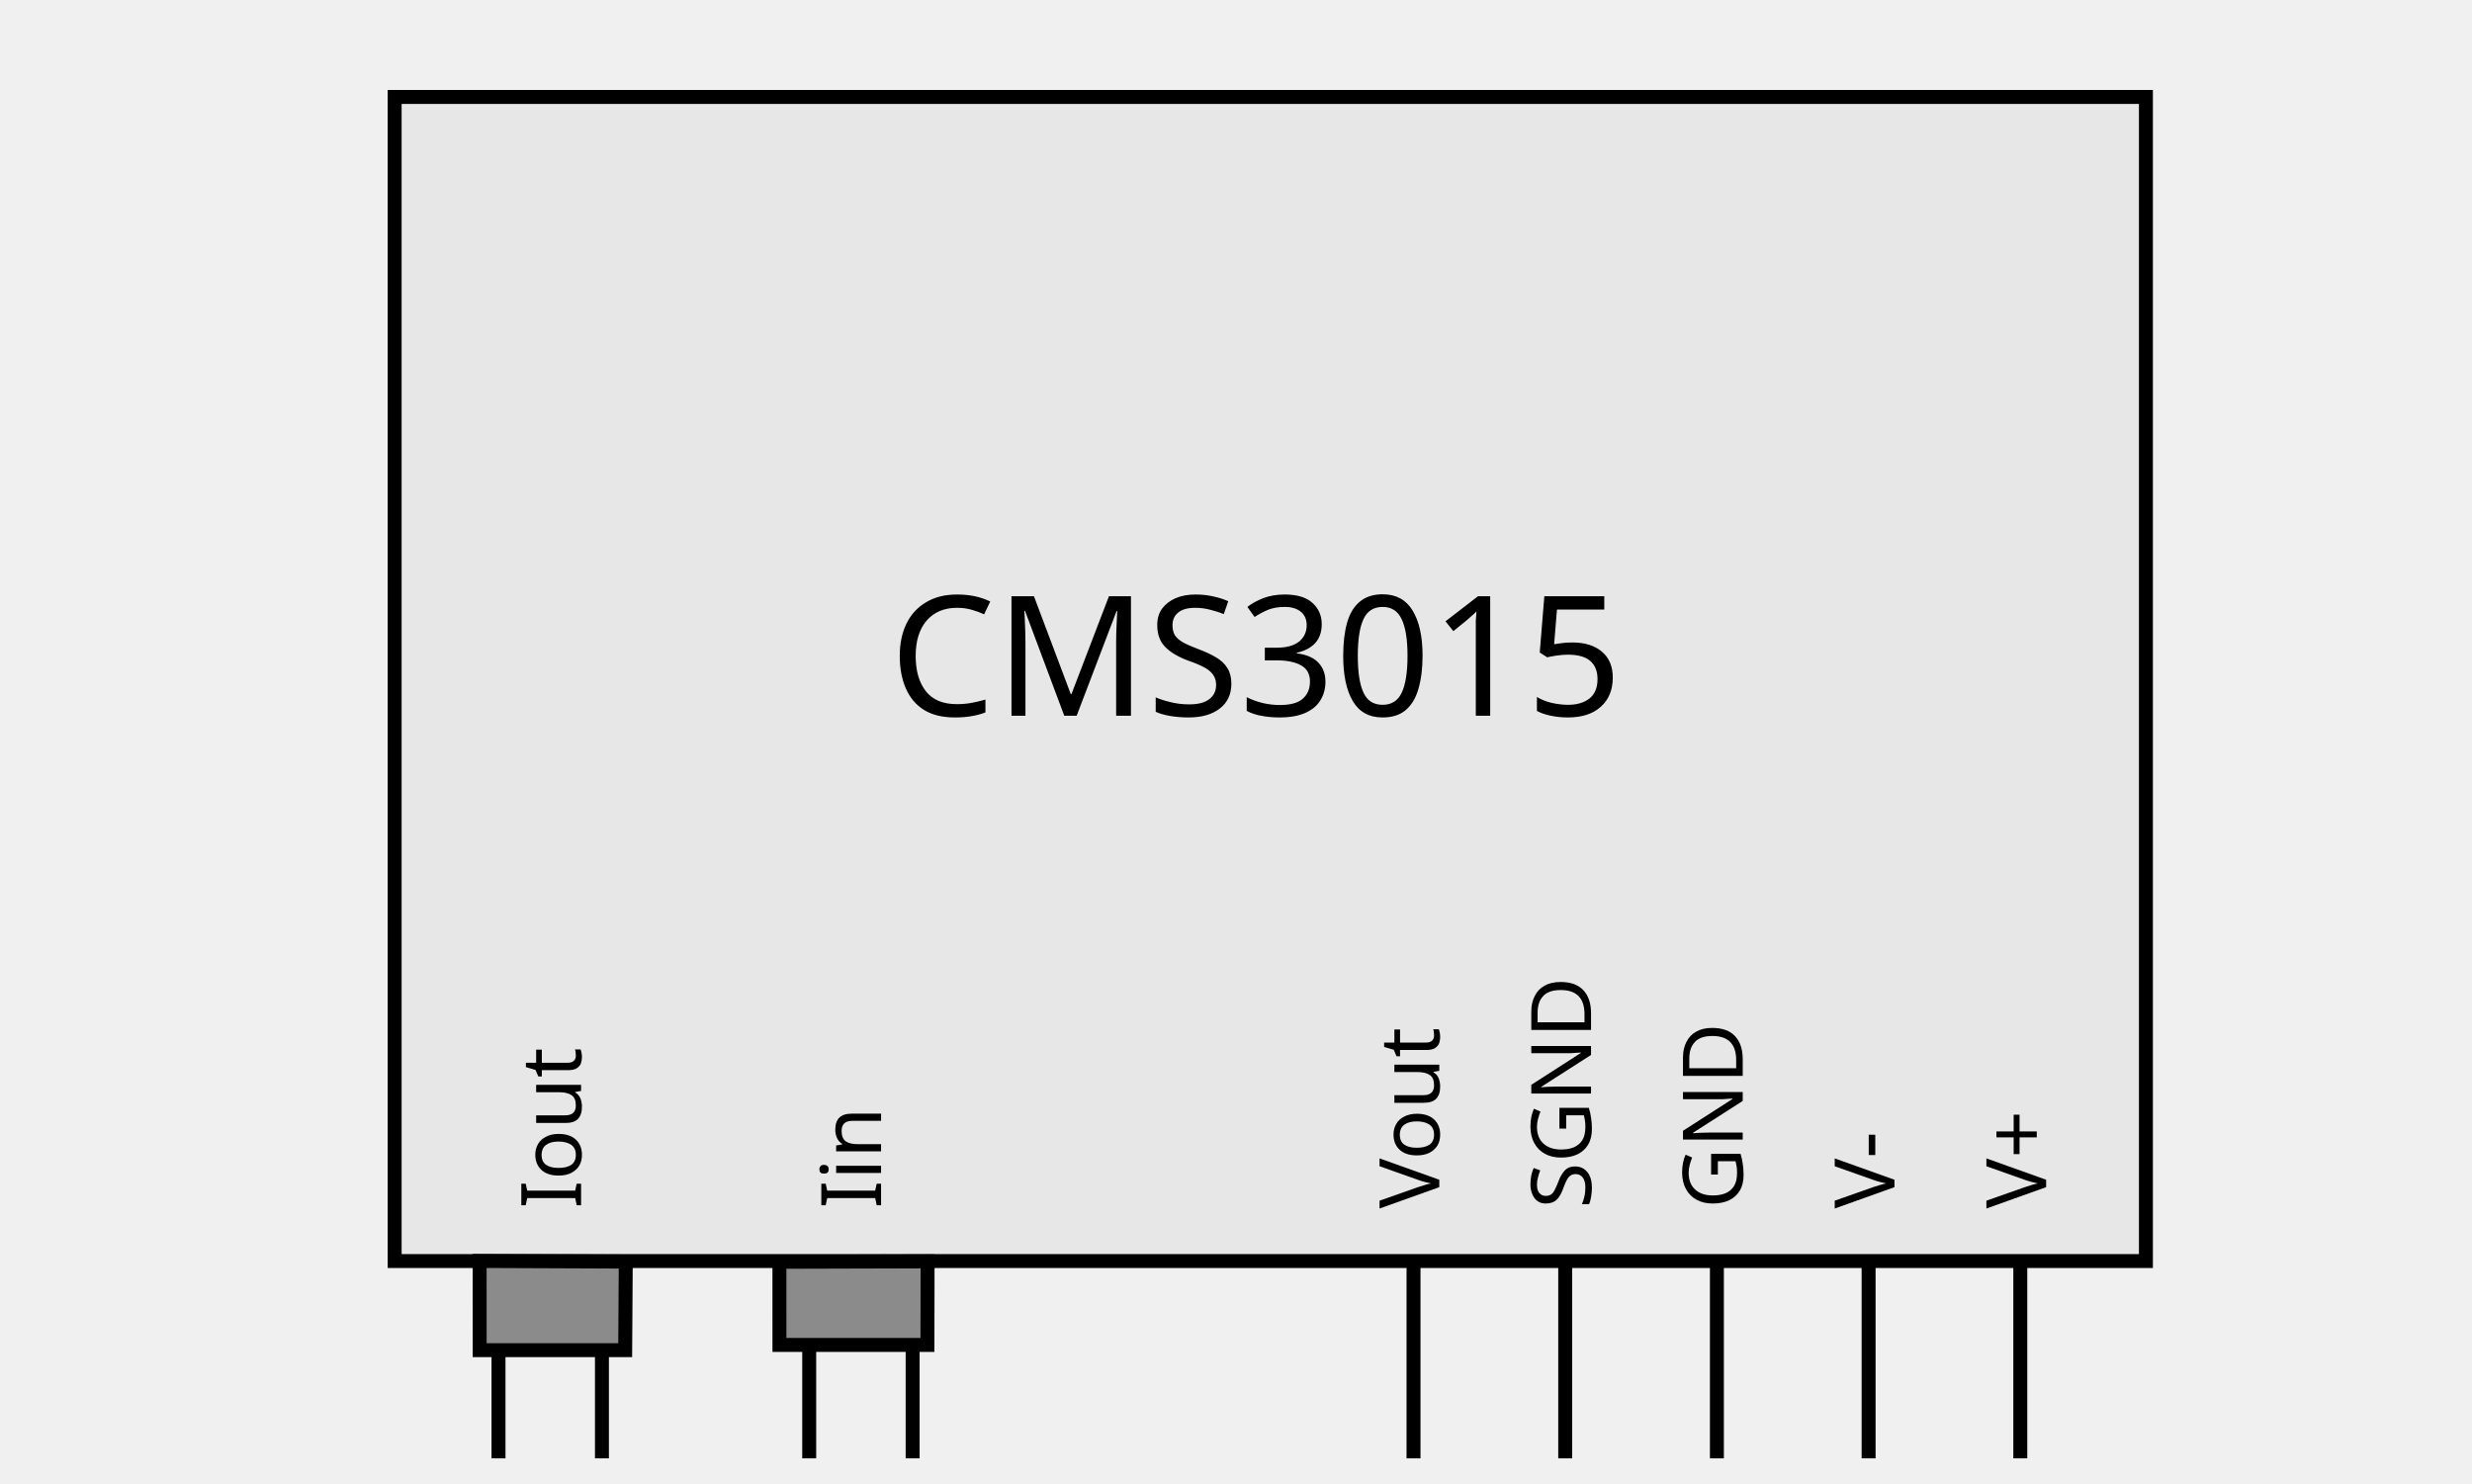
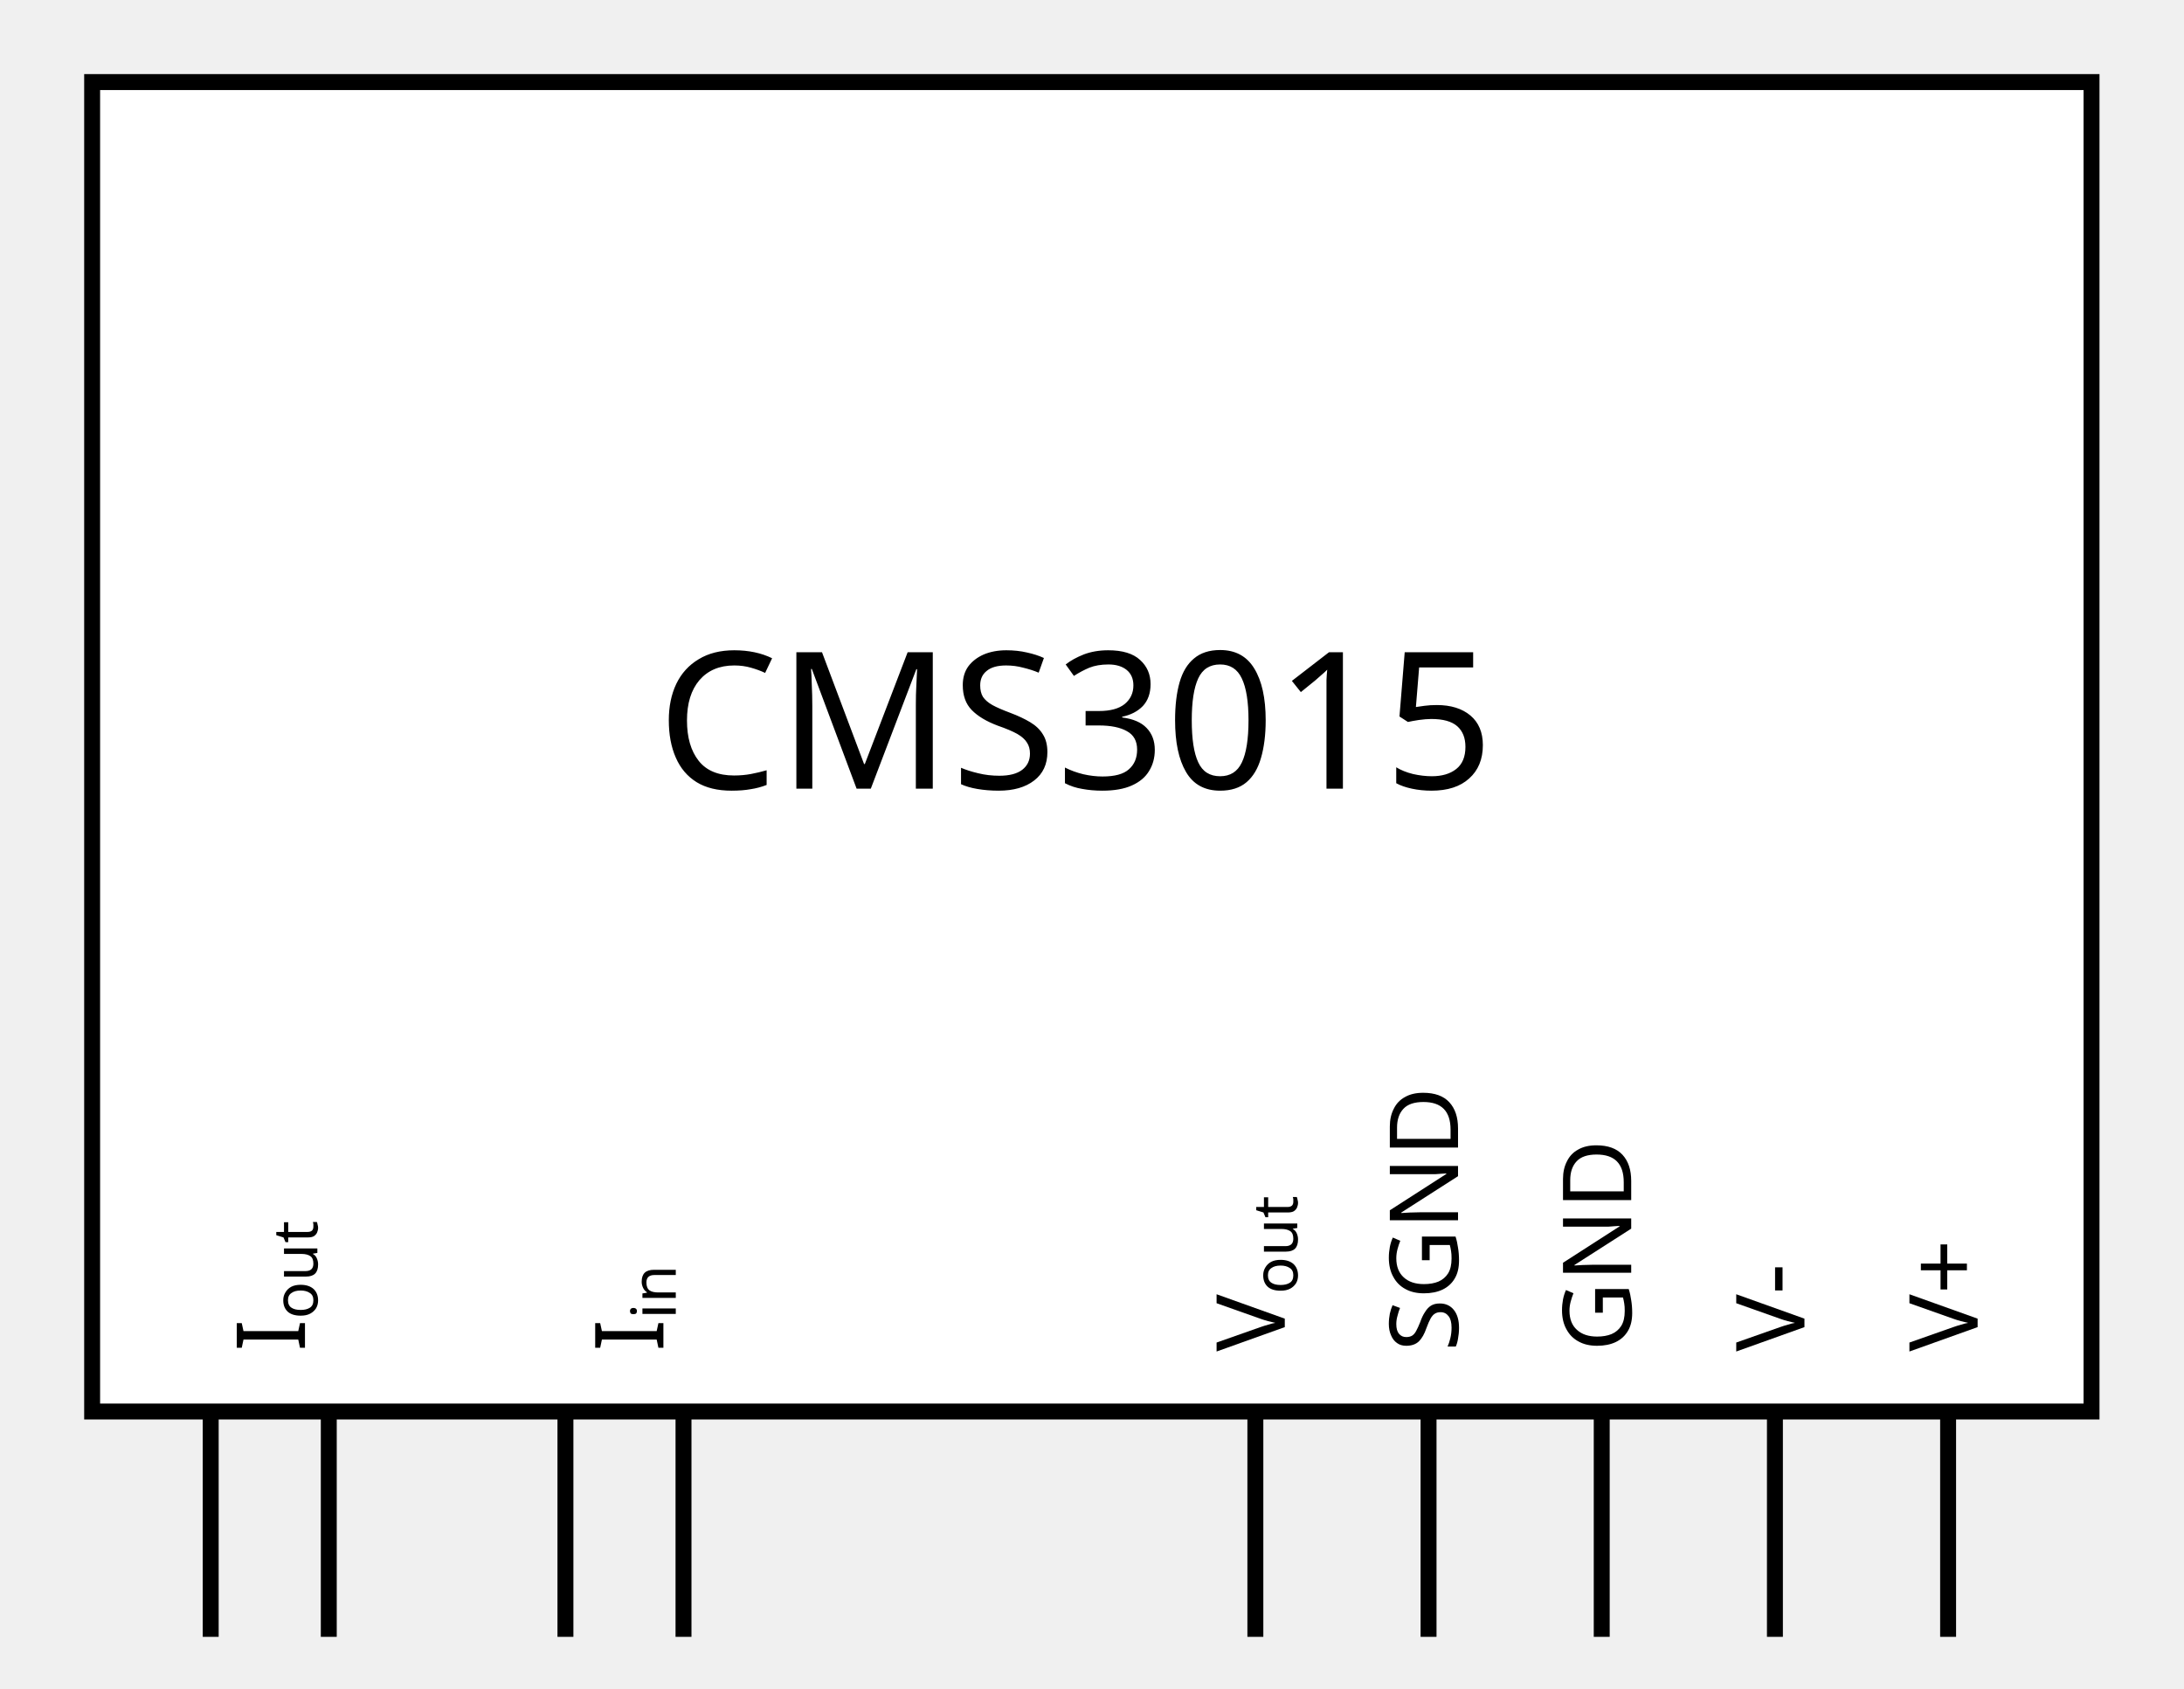
- <svg xmlns="http://www.w3.org/2000/svg" version="1.1" width="177.165" height="106.299" id="svg2">
+ <svg xmlns="http://www.w3.org/2000/svg" version="1.1" width="137.1" height="106" id="svg2">
  <defs id="defs4" />
-   <g transform="translate(0,-946.063)" id="layer1">
-     <rect width="125.511" height="83.439" x="28.284" y="953.014" id="rect3015" style="fill:#e7e7e7;fill-opacity:1;stroke:#000000;stroke-width:1;stroke-linecap:round;stroke-linejoin:miter;stroke-miterlimit:4;stroke-opacity:1;stroke-dasharray:none;stroke-dashoffset:0" />
-     <g id="g4017">
-       <path d="m 65.407,1050.594 0,-14.142" id="path3785" style="fill:none;stroke:#000000;stroke-width:1px;stroke-linecap:butt;stroke-linejoin:miter;stroke-opacity:1" />
-       <path d="m 57.995,1050.594 0,-14.142" id="path3785-8" style="fill:none;stroke:#000000;stroke-width:1px;stroke-linecap:butt;stroke-linejoin:miter;stroke-opacity:1" />
-       <path d="m 144.792,1050.594 0,-14.142" id="path3785-69" style="fill:none;stroke:#000000;stroke-width:1px;stroke-linecap:butt;stroke-linejoin:miter;stroke-opacity:1" />
-       <path d="m 133.92,1050.594 0,-14.142" id="path3785-1" style="fill:none;stroke:#000000;stroke-width:1px;stroke-linecap:butt;stroke-linejoin:miter;stroke-opacity:1" />
-       <path d="m 123.048,1050.595 0,-14.142" id="path3785-0" style="fill:none;stroke:#000000;stroke-width:1px;stroke-linecap:butt;stroke-linejoin:miter;stroke-opacity:1" />
-       <path d="m 112.177,1050.595 0,-14.142" id="path3785-5" style="fill:none;stroke:#000000;stroke-width:1px;stroke-linecap:butt;stroke-linejoin:miter;stroke-opacity:1" />
-       <path d="m 101.305,1050.595 0,-14.142" id="path3785-7" style="fill:none;stroke:#000000;stroke-width:1px;stroke-linecap:butt;stroke-linejoin:miter;stroke-opacity:1" />
-       <path d="m 43.139,1050.594 0,-14.142" id="path3785-04" style="fill:none;stroke:#000000;stroke-width:1px;stroke-linecap:butt;stroke-linejoin:miter;stroke-opacity:1" />
-       <path d="m 35.727,1050.594 0,-14.142" id="path3785-8-5" style="fill:none;stroke:#000000;stroke-width:1px;stroke-linecap:butt;stroke-linejoin:miter;stroke-opacity:1" />
-     </g>
-     <path d="m 66.468,96.4 -10.607,0 -9.2e-4,-5.957 10.619,-0.031 z" transform="translate(0,946.063)" id="path3875" style="fill:#8b8b8b;fill-opacity:1;stroke:#000000;stroke-width:1px;stroke-linecap:butt;stroke-linejoin:miter;stroke-opacity:1" />
-     <path d="m 44.807,1042.84 -10.43,0 -0.003,-6.393 10.474,0.044 z" id="path3875-7" style="fill:#8b8b8b;fill-opacity:1;stroke:#000000;stroke-width:1px;stroke-linecap:butt;stroke-linejoin:miter;stroke-opacity:1" />
-     <text x="63.75" y="997.362" id="text3825" xml:space="preserve" style="font-size:12px;font-style:normal;font-weight:normal;line-height:125%;letter-spacing:0px;word-spacing:0px;fill:#000000;fill-opacity:1;stroke:none;font-family:Sans">
-       <tspan x="63.75" y="997.362" id="tspan3827">CMS3015</tspan>
-     </text>
-     <text x="40.75" y="81.799" transform="translate(0,946.063)" id="text3829" xml:space="preserve" style="font-size:12px;font-style:normal;font-weight:normal;line-height:125%;letter-spacing:0px;word-spacing:0px;fill:#000000;fill-opacity:1;stroke:none;font-family:Sans">
-       <tspan x="40.75" y="81.799" id="tspan3831" />
-     </text>
-     <text x="-1032.688" y="103.154" transform="matrix(0,-1,1,0,0,0)" id="text3833" xml:space="preserve" style="font-size:12px;font-style:normal;font-weight:normal;line-height:125%;letter-spacing:0px;word-spacing:0px;fill:#000000;fill-opacity:1;stroke:none;font-family:Sans">
-       <tspan x="-1032.688" y="103.154" id="tspan3835" style="font-size:6px">Vout</tspan>
-     </text>
-     <text x="-1032.688" y="114.027" transform="matrix(0,-1,1,0,0,0)" id="text3833-3" xml:space="preserve" style="font-size:12px;font-style:normal;font-weight:normal;line-height:125%;letter-spacing:0px;word-spacing:0px;fill:#000000;fill-opacity:1;stroke:none;font-family:Sans">
-       <tspan x="-1032.688" y="114.027" id="tspan3835-7" style="font-size:6px">SGND</tspan>
-     </text>
-     <text x="-1032.688" y="124.899" transform="matrix(0,-1,1,0,0,0)" id="text3833-0" xml:space="preserve" style="font-size:12px;font-style:normal;font-weight:normal;line-height:125%;letter-spacing:0px;word-spacing:0px;fill:#000000;fill-opacity:1;stroke:none;font-family:Sans">
-       <tspan x="-1032.688" y="124.899" id="tspan3835-74" style="font-size:6px">GND</tspan>
-     </text>
-     <text x="-1032.688" y="135.772" transform="matrix(0,-1,1,0,0,0)" id="text3833-9" xml:space="preserve" style="font-size:12px;font-style:normal;font-weight:normal;line-height:125%;letter-spacing:0px;word-spacing:0px;fill:#000000;fill-opacity:1;stroke:none;font-family:Sans">
-       <tspan x="-1032.688" y="135.772" id="tspan3835-8" style="font-size:6px">V-</tspan>
-     </text>
-     <text x="-1032.688" y="146.645" transform="matrix(0,-1,1,0,0,0)" id="text3833-6" xml:space="preserve" style="font-size:12px;font-style:normal;font-weight:normal;line-height:125%;letter-spacing:0px;word-spacing:0px;fill:#000000;fill-opacity:1;stroke:none;font-family:Sans">
-       <tspan x="-1032.688" y="146.645" id="tspan3835-1" style="font-size:6px">V+</tspan>
-     </text>
-     <text x="-1032.688" y="63.145" transform="matrix(0,-1,1,0,0,0)" id="text3833-8" xml:space="preserve" style="font-size:12px;font-style:normal;font-weight:normal;line-height:125%;letter-spacing:0px;word-spacing:0px;fill:#000000;fill-opacity:1;stroke:none;font-family:Sans">
-       <tspan x="-1032.688" y="63.145" id="tspan3835-2" style="font-size:6px">Iin</tspan>
-     </text>
-     <text x="-1032.688" y="41.645" transform="matrix(0,-1,1,0,0,0)" id="text3833-5" xml:space="preserve" style="font-size:12px;font-style:normal;font-weight:normal;line-height:125%;letter-spacing:0px;word-spacing:0px;fill:#000000;fill-opacity:1;stroke:none;font-family:Sans">
-       <tspan x="-1032.688" y="41.645" id="tspan3835-4" style="font-size:6px">Iout</tspan>
-     </text>
-   </g>
+   <rect width="125.511" height="83.439" x="5.784" y="5.151" id="rect3015" style="fill:#ffffff;fill-opacity:1;stroke:#000000;stroke-width:1;stroke-linecap:round;stroke-linejoin:miter;stroke-miterlimit:4;stroke-opacity:1;stroke-dasharray:none;stroke-dashoffset:0" />
+   <path d="m 42.907,102.732 0,-14.142" id="path3785" style="fill:none;stroke:#000000;stroke-width:1px;stroke-linecap:butt;stroke-linejoin:miter;stroke-opacity:1" />
+   <path d="m 35.495,102.732 0,-14.142" id="path3785-8" style="fill:none;stroke:#000000;stroke-width:1px;stroke-linecap:butt;stroke-linejoin:miter;stroke-opacity:1" />
+   <path d="m 122.292,102.732 0,-14.142" id="path3785-69" style="fill:none;stroke:#000000;stroke-width:1px;stroke-linecap:butt;stroke-linejoin:miter;stroke-opacity:1" />
+   <path d="m 111.42,102.732 0,-14.142" id="path3785-1" style="fill:none;stroke:#000000;stroke-width:1px;stroke-linecap:butt;stroke-linejoin:miter;stroke-opacity:1" />
+   <path d="m 100.548,102.732 0,-14.142" id="path3785-0" style="fill:none;stroke:#000000;stroke-width:1px;stroke-linecap:butt;stroke-linejoin:miter;stroke-opacity:1" />
+   <path d="m 89.677,102.732 0,-14.142" id="path3785-5" style="fill:none;stroke:#000000;stroke-width:1px;stroke-linecap:butt;stroke-linejoin:miter;stroke-opacity:1" />
+   <path d="m 78.805,102.732 0,-14.142" id="path3785-7" style="fill:none;stroke:#000000;stroke-width:1px;stroke-linecap:butt;stroke-linejoin:miter;stroke-opacity:1" />
+   <path d="m 20.639,102.732 0,-14.142" id="path3785-04" style="fill:none;stroke:#000000;stroke-width:1px;stroke-linecap:butt;stroke-linejoin:miter;stroke-opacity:1" />
+   <path d="m 13.227,102.732 0,-14.142" id="path3785-8-5" style="fill:none;stroke:#000000;stroke-width:1px;stroke-linecap:butt;stroke-linejoin:miter;stroke-opacity:1" />
+   <text x="41.25" y="49.5" id="text3825" xml:space="preserve" style="font-size:12px;font-style:normal;font-weight:normal;line-height:125%;letter-spacing:0px;word-spacing:0px;fill:#000000;fill-opacity:1;stroke:none;font-family:Sans">
+     <tspan x="41.25" y="49.5" id="tspan3827">CMS3015</tspan>
+   </text>
+   <text x="18.25" y="80" id="text3829" xml:space="preserve" style="font-size:12px;font-style:normal;font-weight:normal;line-height:125%;letter-spacing:0px;word-spacing:0px;fill:#000000;fill-opacity:1;stroke:none;font-family:Sans">
+     <tspan x="18.25" y="80" id="tspan3831" />
+   </text>
+   <text x="-84.826" y="80.654" transform="matrix(0,-1,1,0,0,0)" id="text3833" xml:space="preserve" style="font-size:12px;font-style:normal;font-weight:normal;line-height:125%;letter-spacing:0px;word-spacing:0px;fill:#000000;fill-opacity:1;stroke:none;font-family:Sans">
+     <tspan x="-84.826" y="80.654" id="tspan3835" style="font-size:6px">V<tspan id="tspan3791" style="font-size:65.001%;baseline-shift:sub">out</tspan>
+     </tspan>
+   </text>
+   <text x="-84.826" y="91.527" transform="matrix(0,-1,1,0,0,0)" id="text3833-3" xml:space="preserve" style="font-size:12px;font-style:normal;font-weight:normal;line-height:125%;letter-spacing:0px;word-spacing:0px;fill:#000000;fill-opacity:1;stroke:none;font-family:Sans">
+     <tspan x="-84.826" y="91.527" id="tspan3835-7" style="font-size:6px">SGND</tspan>
+   </text>
+   <text x="-84.826" y="102.399" transform="matrix(0,-1,1,0,0,0)" id="text3833-0" xml:space="preserve" style="font-size:12px;font-style:normal;font-weight:normal;line-height:125%;letter-spacing:0px;word-spacing:0px;fill:#000000;fill-opacity:1;stroke:none;font-family:Sans">
+     <tspan x="-84.826" y="102.399" id="tspan3835-74" style="font-size:6px">GND</tspan>
+   </text>
+   <text x="-84.826" y="113.272" transform="matrix(0,-1,1,0,0,0)" id="text3833-9" xml:space="preserve" style="font-size:12px;font-style:normal;font-weight:normal;line-height:125%;letter-spacing:0px;word-spacing:0px;fill:#000000;fill-opacity:1;stroke:none;font-family:Sans">
+     <tspan x="-84.826" y="113.272" id="tspan3835-8" style="font-size:6px">V-</tspan>
+   </text>
+   <text x="-84.826" y="124.145" transform="matrix(0,-1,1,0,0,0)" id="text3833-6" xml:space="preserve" style="font-size:12px;font-style:normal;font-weight:normal;line-height:125%;letter-spacing:0px;word-spacing:0px;fill:#000000;fill-opacity:1;stroke:none;font-family:Sans">
+     <tspan x="-84.826" y="124.145" id="tspan3835-1" style="font-size:6px">V+</tspan>
+   </text>
+   <text x="-84.826" y="41.645" transform="matrix(0,-1,1,0,0,0)" id="text3833-8" xml:space="preserve" style="font-size:12px;font-style:normal;font-weight:normal;line-height:125%;letter-spacing:0px;word-spacing:0px;fill:#000000;fill-opacity:1;stroke:none;font-family:Sans">
+     <tspan x="-84.826" y="41.645" id="tspan3835-2" style="font-size:6px">I<tspan id="tspan3793" style="font-size:65.001%;baseline-shift:sub">in</tspan>
+     </tspan>
+   </text>
+   <text x="-84.826" y="19.145" transform="matrix(0,-1,1,0,0,0)" id="text3833-5" xml:space="preserve" style="font-size:12px;font-style:normal;font-weight:normal;line-height:125%;letter-spacing:0px;word-spacing:0px;fill:#000000;fill-opacity:1;stroke:none;font-family:Sans">
+     <tspan x="-84.826" y="19.145" id="tspan3835-4" style="font-size:6px">I<tspan id="tspan3795" style="font-size:65.001%;baseline-shift:sub">out</tspan>
+     </tspan>
+   </text>
</svg>
